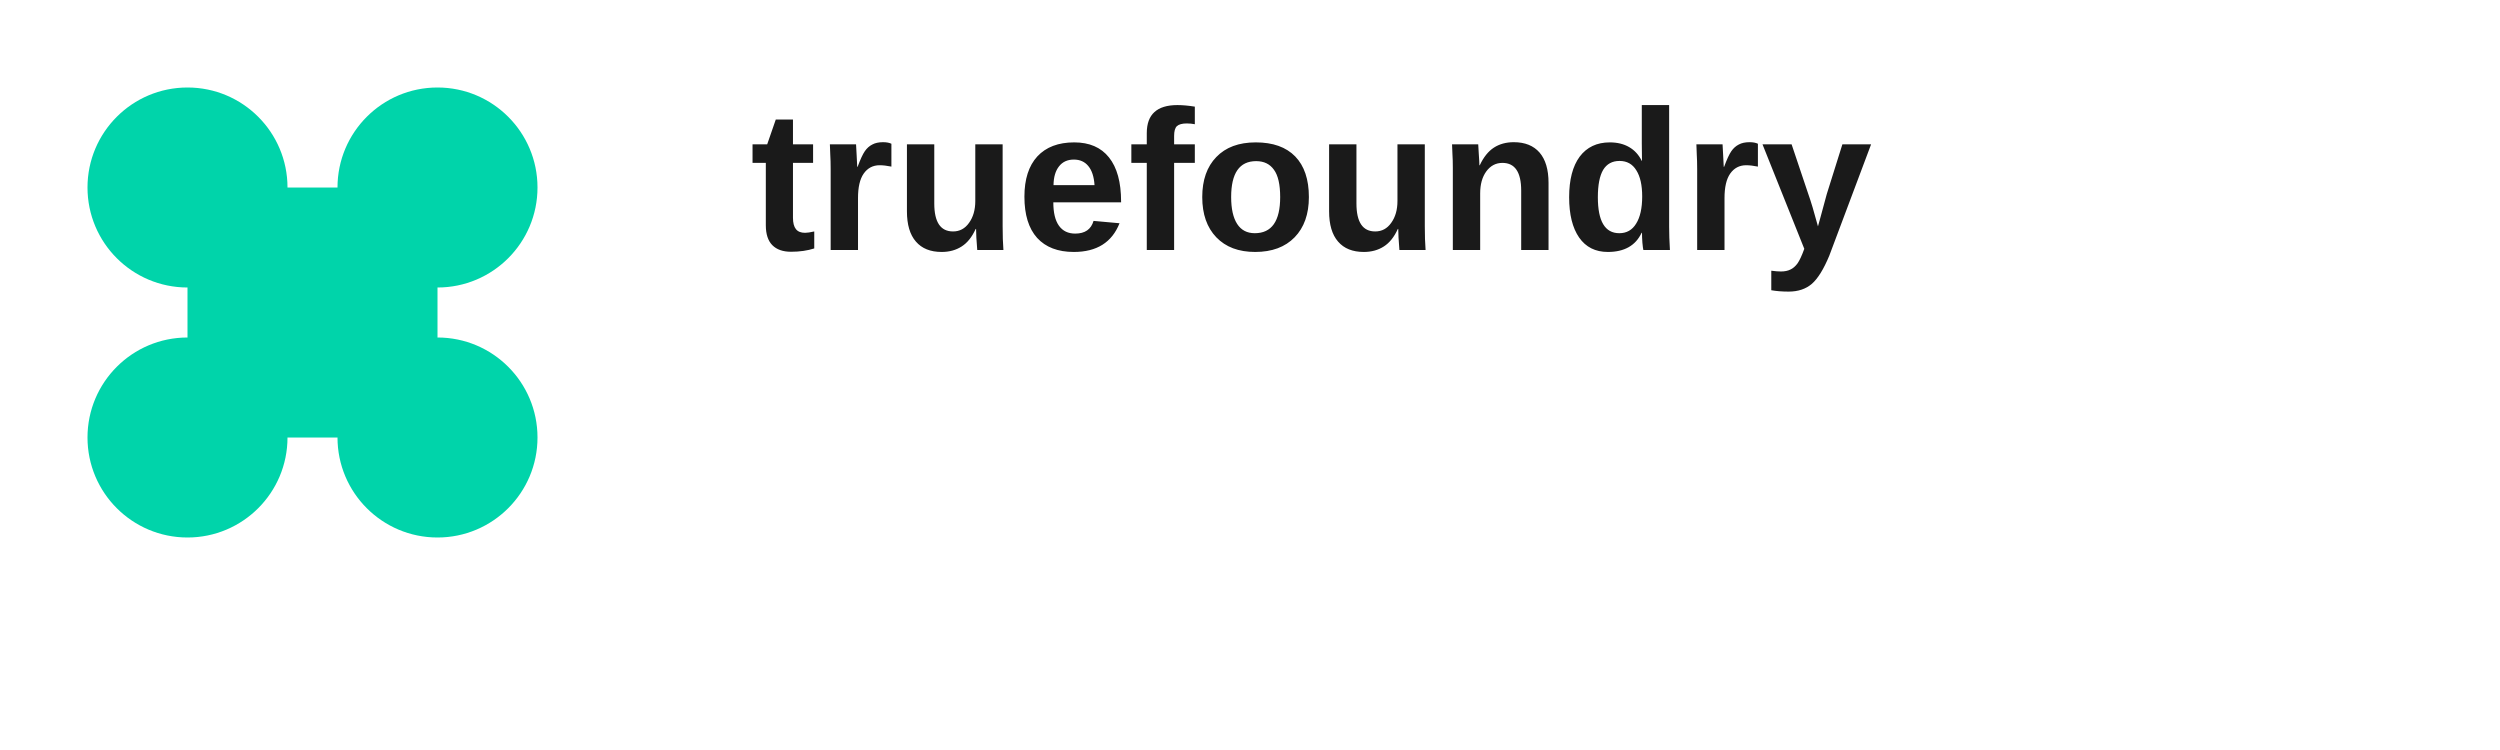
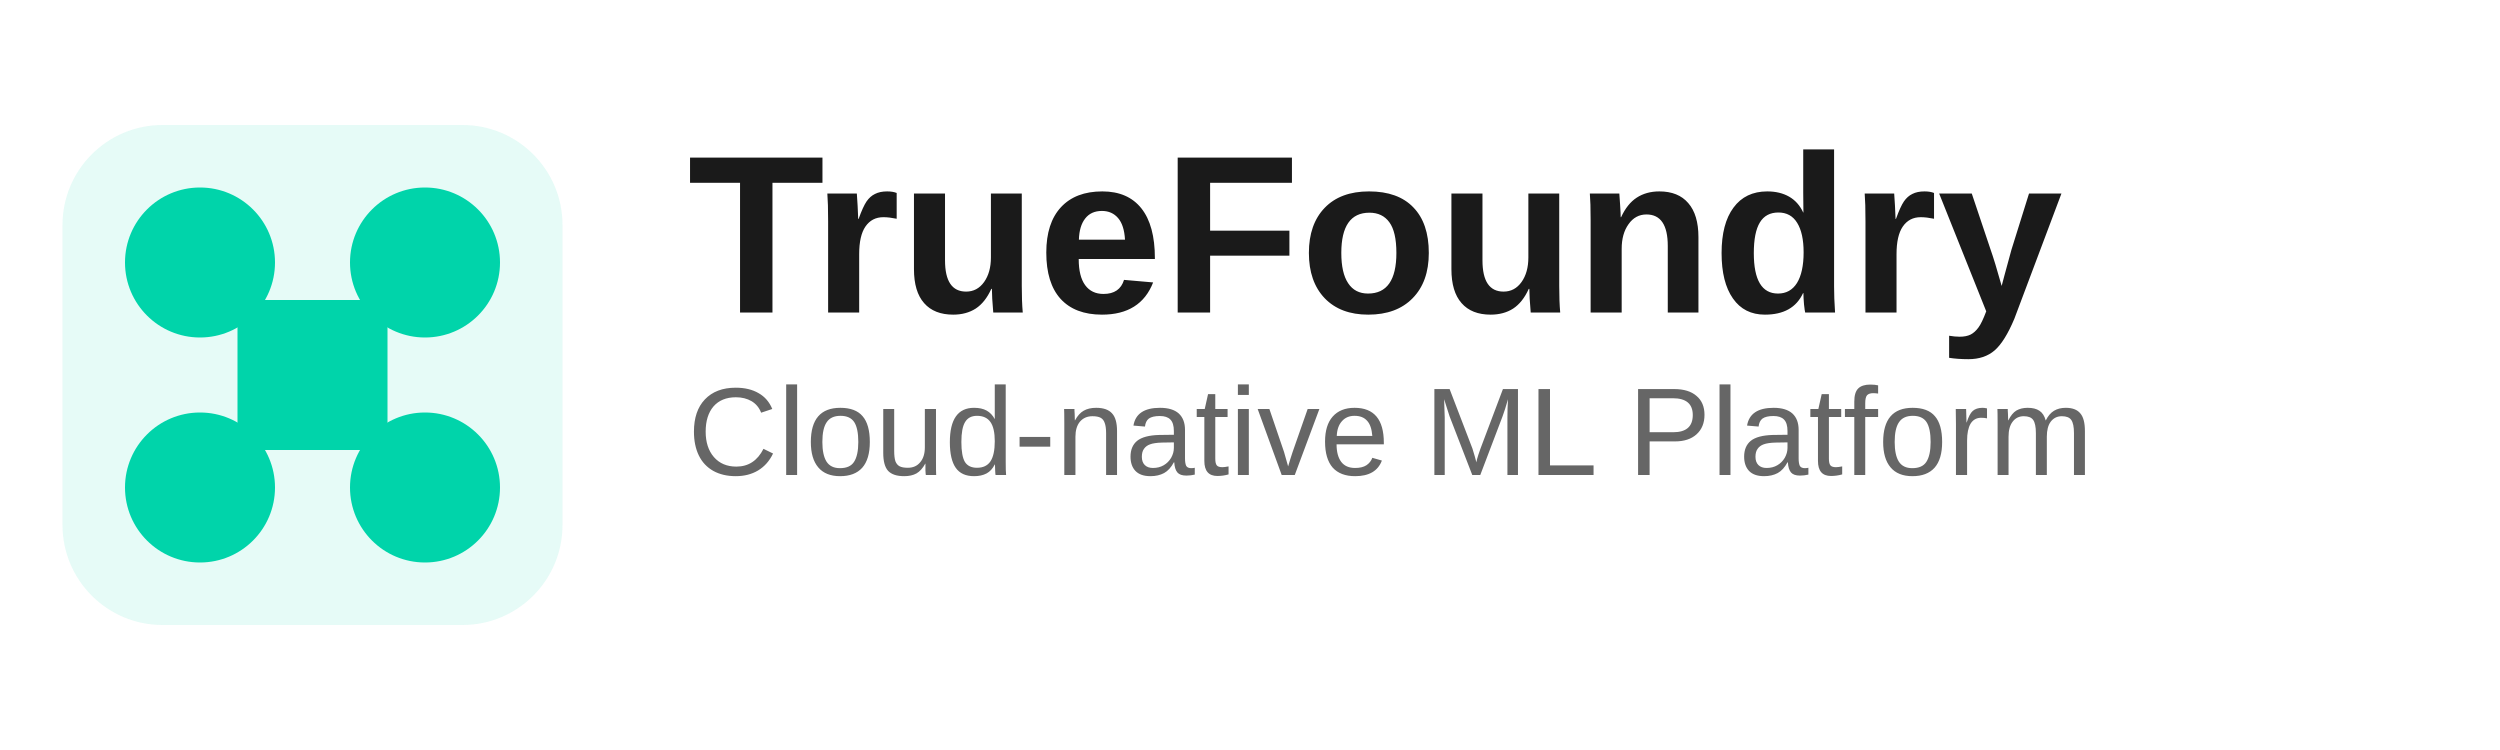
<svg xmlns="http://www.w3.org/2000/svg" width="200" height="60" viewBox="0 0 200 60" fill="none">
-   <g>
-     <circle cx="15" cy="15" r="8" fill="#00D4AA" />
-     <circle cx="35" cy="15" r="8" fill="#00D4AA" />
-     <circle cx="15" cy="35" r="8" fill="#00D4AA" />
-     <circle cx="35" cy="35" r="8" fill="#00D4AA" />
-     <path d="M15 23C15 19 19 15 23 15H27C31 15 35 19 35 23V27C35 31 31 35 27 35H23C19 35 15 31 15 27V23Z" fill="#00D4AA" />
+   <rect x="5" y="10" width="40" height="40" rx="8" fill="#00D4AA" opacity="0.1" />
+   <g transform="translate(8, 13)">
+     <circle cx="8" cy="8" r="6" fill="#00D4AA" />
+     <circle cx="26" cy="8" r="6" fill="#00D4AA" />
+     <circle cx="8" cy="26" r="6" fill="#00D4AA" />
+     <circle cx="26" cy="26" r="6" fill="#00D4AA" />
+     <rect x="11" y="11" width="12" height="12" rx="2" fill="#00D4AA" />
  </g>
-   <text x="60" y="20" font-family="Arial, sans-serif" font-size="16" font-weight="bold" fill="#1a1a1a">truefoundry</text>
+   <text x="55" y="25" font-family="Arial, sans-serif" font-size="18" font-weight="bold" fill="#1a1a1a">TrueFoundry</text>
+   <text x="55" y="38" font-family="Arial, sans-serif" font-size="10" fill="#666">Cloud-native ML Platform</text>
</svg>
